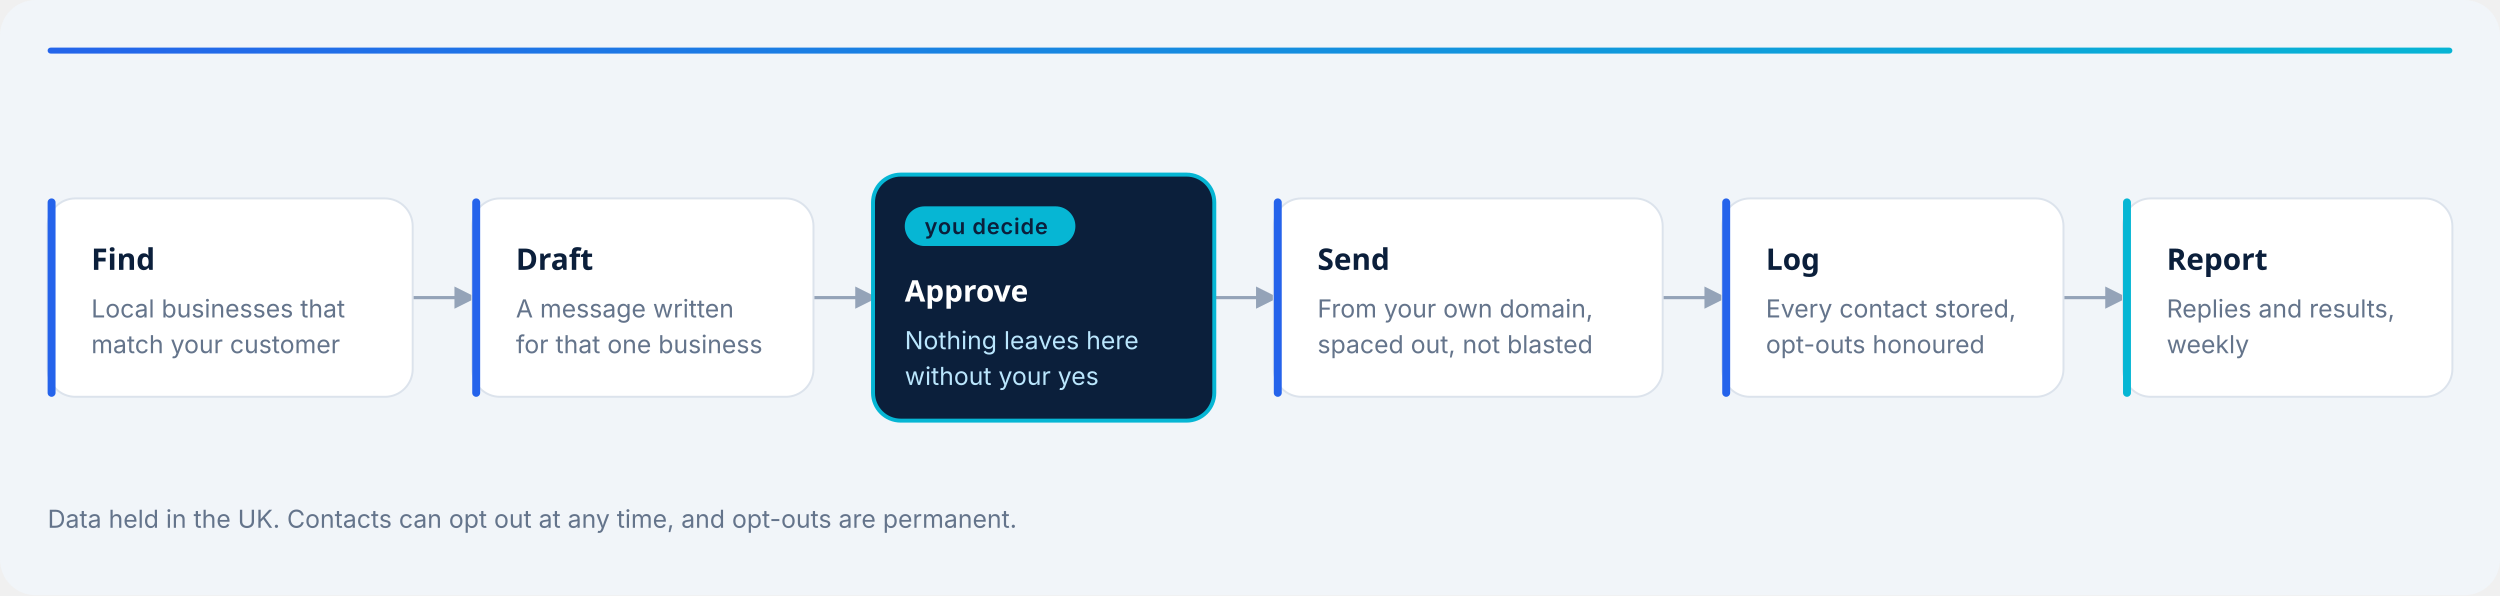
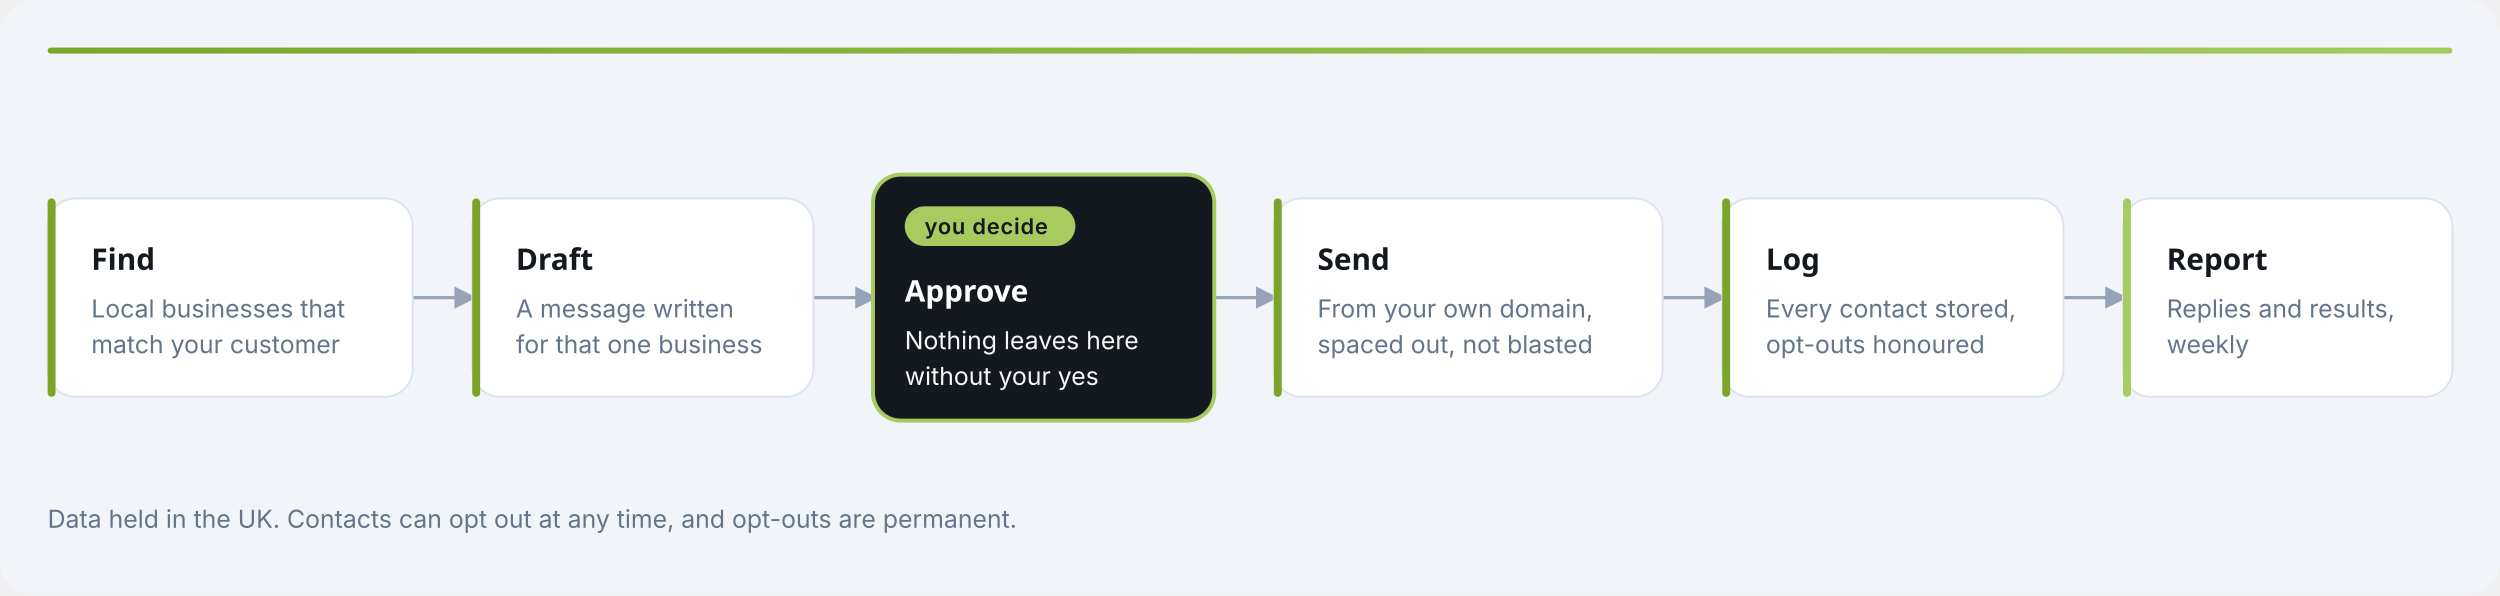
<svg xmlns="http://www.w3.org/2000/svg" viewBox="0 0 1260 300" width="1260" height="300" role="img" aria-labelledby="af-t af-d">
  <defs>
    <linearGradient id="af-line" x1="0" y1="0" x2="1260" y2="0" gradientUnits="userSpaceOnUse">
-       <stop offset="0" stop-color="#2563EB" />
-       <stop offset="1" stop-color="#06B6D4" />
+       <stop offset="0" stop-color="#7BA428" />
+       <stop offset="1" stop-color="#A6CB5E" />
    </linearGradient>
    <marker id="af-arw" viewBox="0 0 10 10" refX="8" refY="5" markerWidth="7" markerHeight="7" orient="auto">
      <path d="M0 0 L10 5 L0 10 z" fill="#94A3B8" />
    </marker>
    <style>
-       .af-n  { font: 600 15px Poppins, Montserrat, system-ui, sans-serif; fill:#0B1F3B; }
+       .af-n  { font: 600 15px Poppins, Montserrat, system-ui, sans-serif; fill:#14181F; }
      .af-s  { font: 400 12.5px Inter, system-ui, sans-serif; fill:#64748B; }
      .af-w  { font: 600 15px Poppins, Montserrat, system-ui, sans-serif; fill:#FFFFFF; }
-       .af-ws { font: 400 12.5px Inter, system-ui, sans-serif; fill:#BAE6FD; }
-       .af-k  { font: 600 11px Inter, system-ui, sans-serif; fill:#0B1F3B; letter-spacing:.4px; }
+       .af-ws { font: 400 12.5px Inter, system-ui, sans-serif; fill:#F5F7F7; }
+       .af-k  { font: 600 11px Inter, system-ui, sans-serif; fill:#14181F; letter-spacing:.4px; }
    </style>
  </defs>
  <rect width="1260" height="300" rx="18" fill="#F1F5F9" />
  <rect x="24" y="24" width="1212" height="3" rx="1.5" fill="url(#af-line)" />
  <g stroke="#94A3B8" stroke-width="1.6" marker-end="url(#af-arw)">
    <line x1="208" y1="150" x2="238" y2="150" />
    <line x1="410" y1="150" x2="440" y2="150" />
    <line x1="612" y1="150" x2="642" y2="150" />
    <line x1="838" y1="150" x2="868" y2="150" />
    <line x1="1040" y1="150" x2="1070" y2="150" />
  </g>
  <g>
    <rect x="24" y="100" width="184" height="100" rx="14" fill="#FFFFFF" stroke="#DCE3EC" />
-     <rect x="24" y="100" width="4" height="100" rx="2" fill="#2563EB" />
+     <rect x="24" y="100" width="4" height="100" rx="2" fill="#7BA428" />
    <text class="af-n" x="46" y="136">Find</text>
    <text class="af-s" x="46" y="160">Local businesses that</text>
    <text class="af-s" x="46" y="178">match your customer</text>
  </g>
  <g>
    <rect x="238" y="100" width="172" height="100" rx="14" fill="#FFFFFF" stroke="#DCE3EC" />
-     <rect x="238" y="100" width="4" height="100" rx="2" fill="#2563EB" />
+     <rect x="238" y="100" width="4" height="100" rx="2" fill="#7BA428" />
    <text class="af-n" x="260" y="136">Draft</text>
    <text class="af-s" x="260" y="160">A message written</text>
    <text class="af-s" x="260" y="178">for that one business</text>
  </g>
  <g>
-     <rect x="440" y="88" width="172" height="124" rx="14" fill="#0B1F3B" />
-     <rect x="440" y="88" width="172" height="124" rx="14" fill="none" stroke="#06B6D4" stroke-width="2" />
-     <rect x="456" y="104" width="86" height="20" rx="10" fill="#06B6D4" />
+     <rect x="440" y="88" width="172" height="124" rx="14" fill="#14181F" />
+     <rect x="440" y="88" width="172" height="124" rx="14" fill="none" stroke="#A6CB5E" stroke-width="2" />
+     <rect x="456" y="104" width="86" height="20" rx="10" fill="#A6CB5E" />
    <text class="af-k" x="466" y="118">you decide</text>
    <text class="af-w" x="456" y="152">Approve</text>
    <text class="af-ws" x="456" y="176">Nothing leaves here</text>
    <text class="af-ws" x="456" y="194">without your yes</text>
  </g>
  <g>
    <rect x="642" y="100" width="196" height="100" rx="14" fill="#FFFFFF" stroke="#DCE3EC" />
-     <rect x="642" y="100" width="4" height="100" rx="2" fill="#2563EB" />
+     <rect x="642" y="100" width="4" height="100" rx="2" fill="#7BA428" />
    <text class="af-n" x="664" y="136">Send</text>
    <text class="af-s" x="664" y="160">From your own domain,</text>
    <text class="af-s" x="664" y="178">spaced out, not blasted</text>
  </g>
  <g>
    <rect x="868" y="100" width="172" height="100" rx="14" fill="#FFFFFF" stroke="#DCE3EC" />
-     <rect x="868" y="100" width="4" height="100" rx="2" fill="#2563EB" />
+     <rect x="868" y="100" width="4" height="100" rx="2" fill="#7BA428" />
    <text class="af-n" x="890" y="136">Log</text>
    <text class="af-s" x="890" y="160">Every contact stored,</text>
    <text class="af-s" x="890" y="178">opt-outs honoured</text>
  </g>
  <g>
    <rect x="1070" y="100" width="166" height="100" rx="14" fill="#FFFFFF" stroke="#DCE3EC" />
-     <rect x="1070" y="100" width="4" height="100" rx="2" fill="#06B6D4" />
+     <rect x="1070" y="100" width="4" height="100" rx="2" fill="#A6CB5E" />
    <text class="af-n" x="1092" y="136">Report</text>
    <text class="af-s" x="1092" y="160">Replies and results,</text>
    <text class="af-s" x="1092" y="178">weekly</text>
  </g>
  <text class="af-s" x="24" y="266">Data held in the UK. Contacts can opt out at any time, and opt-outs are permanent.</text>
</svg>
